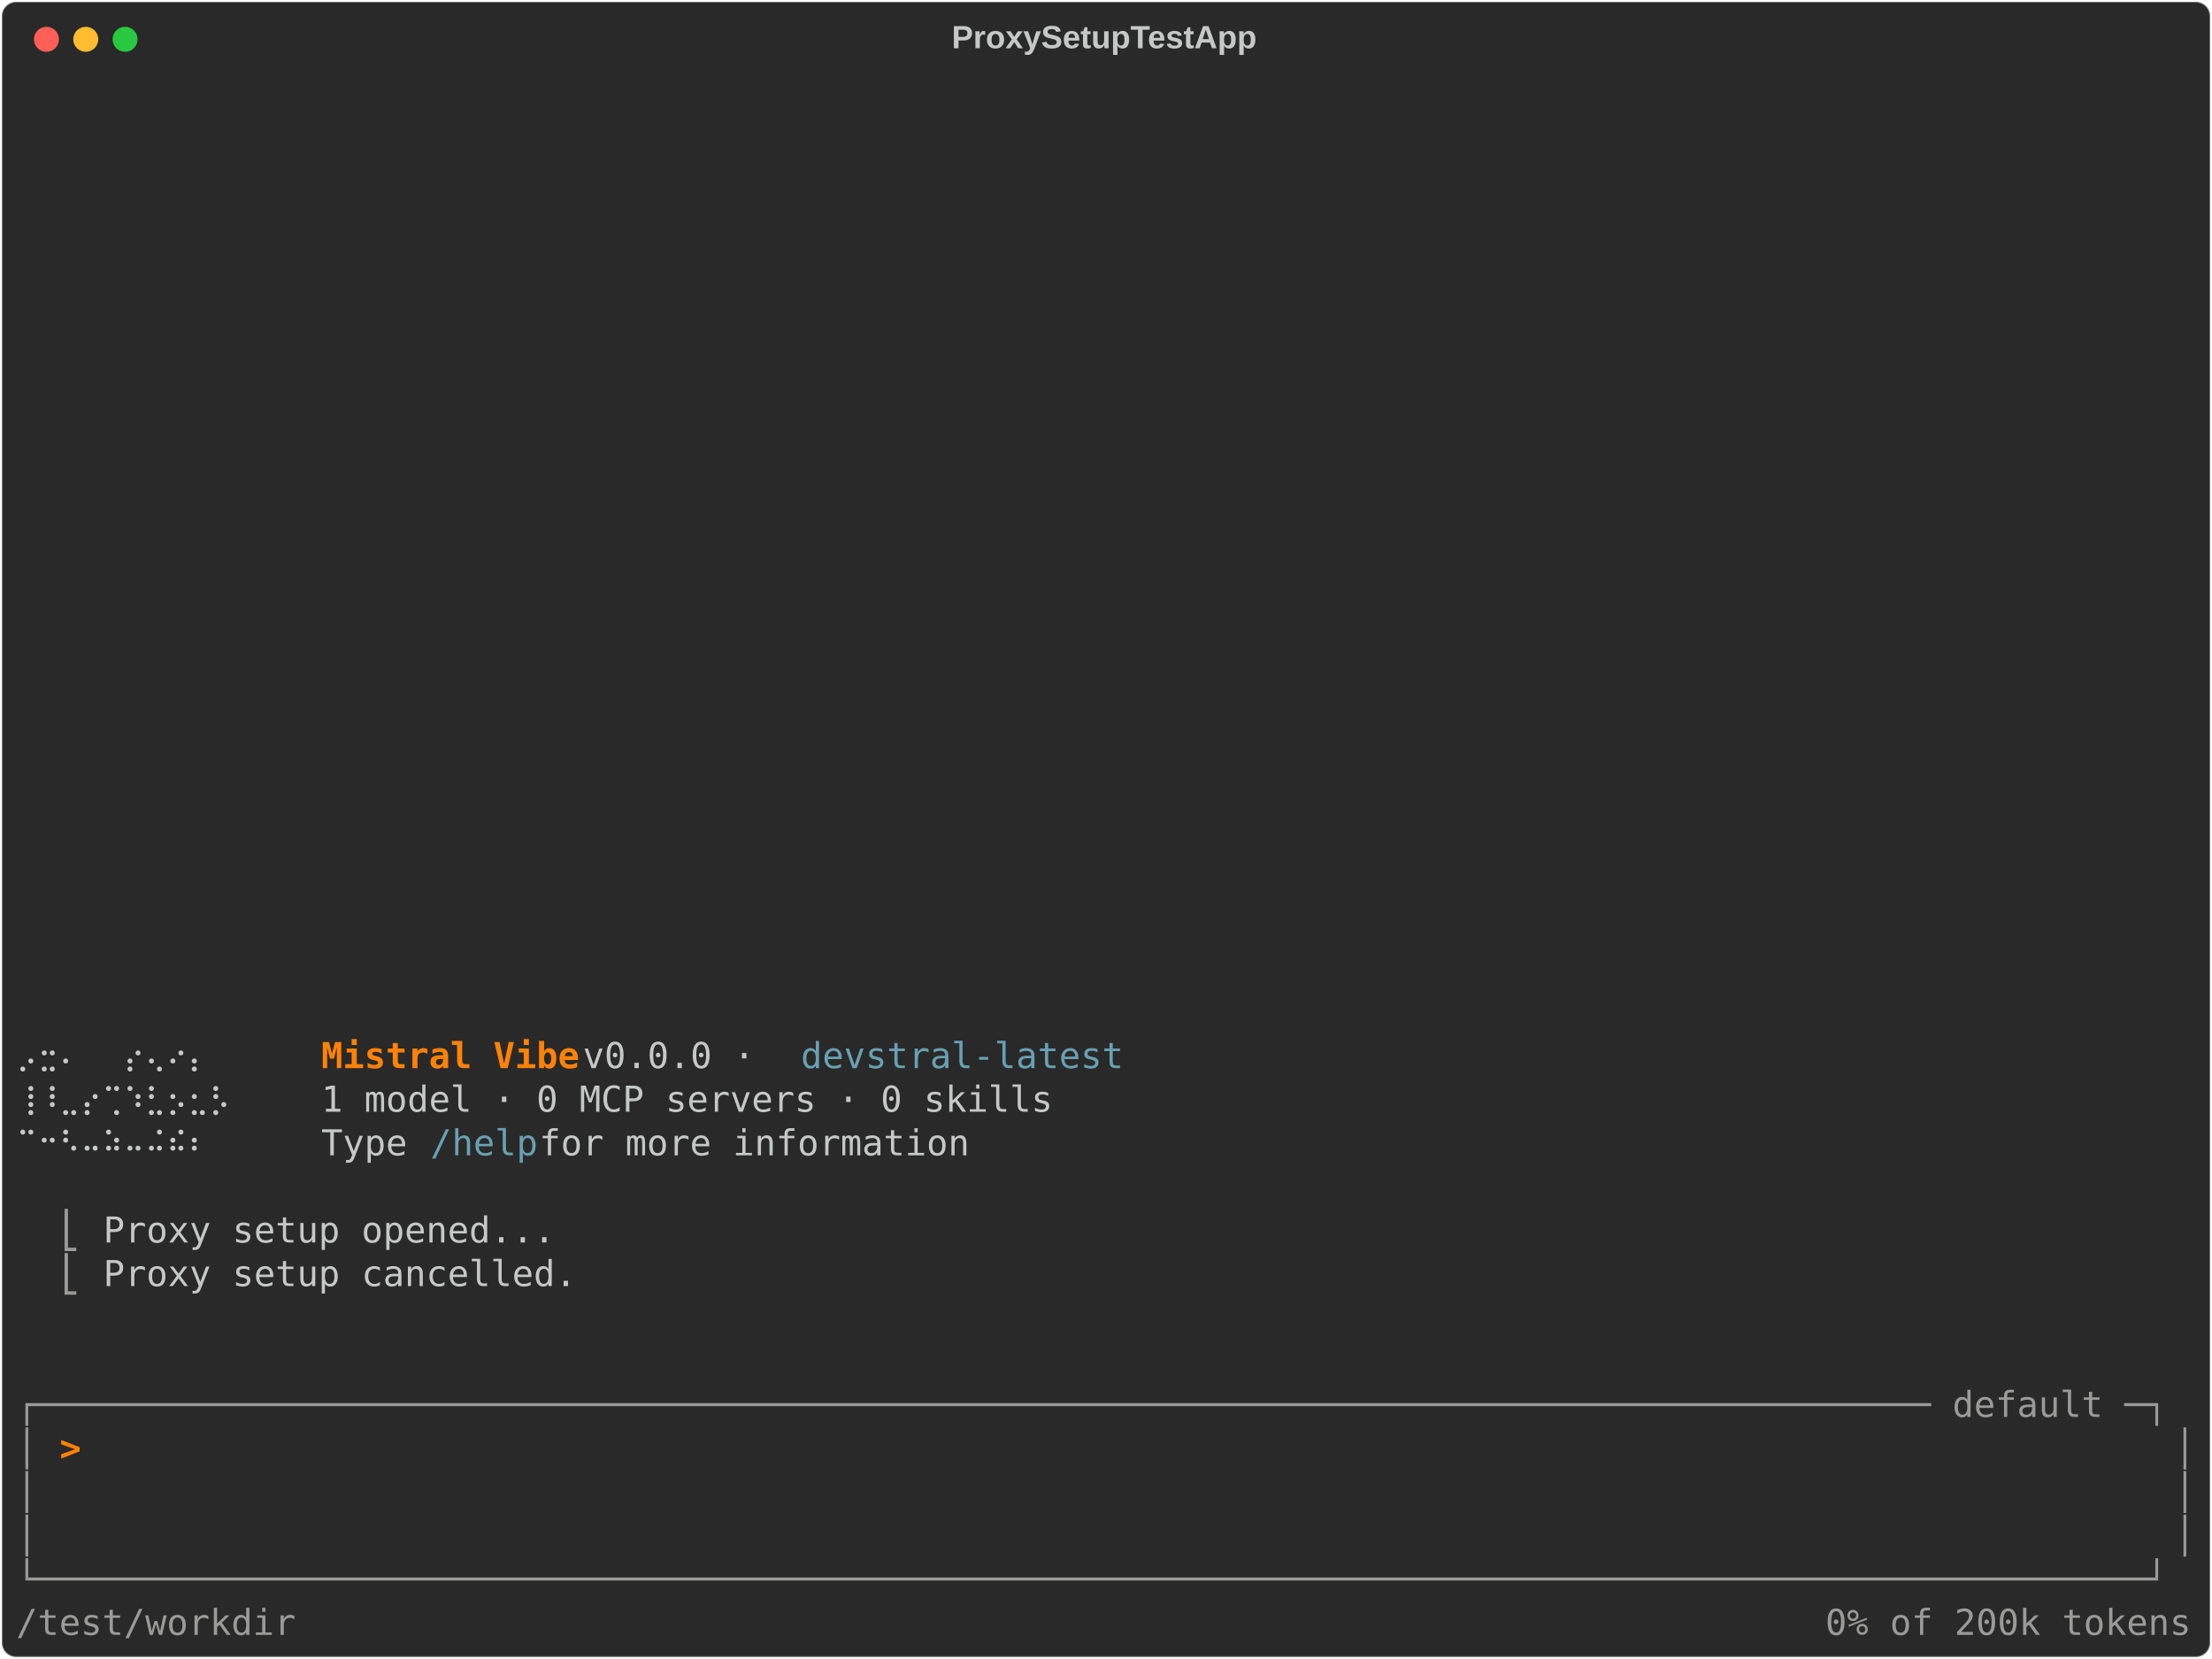
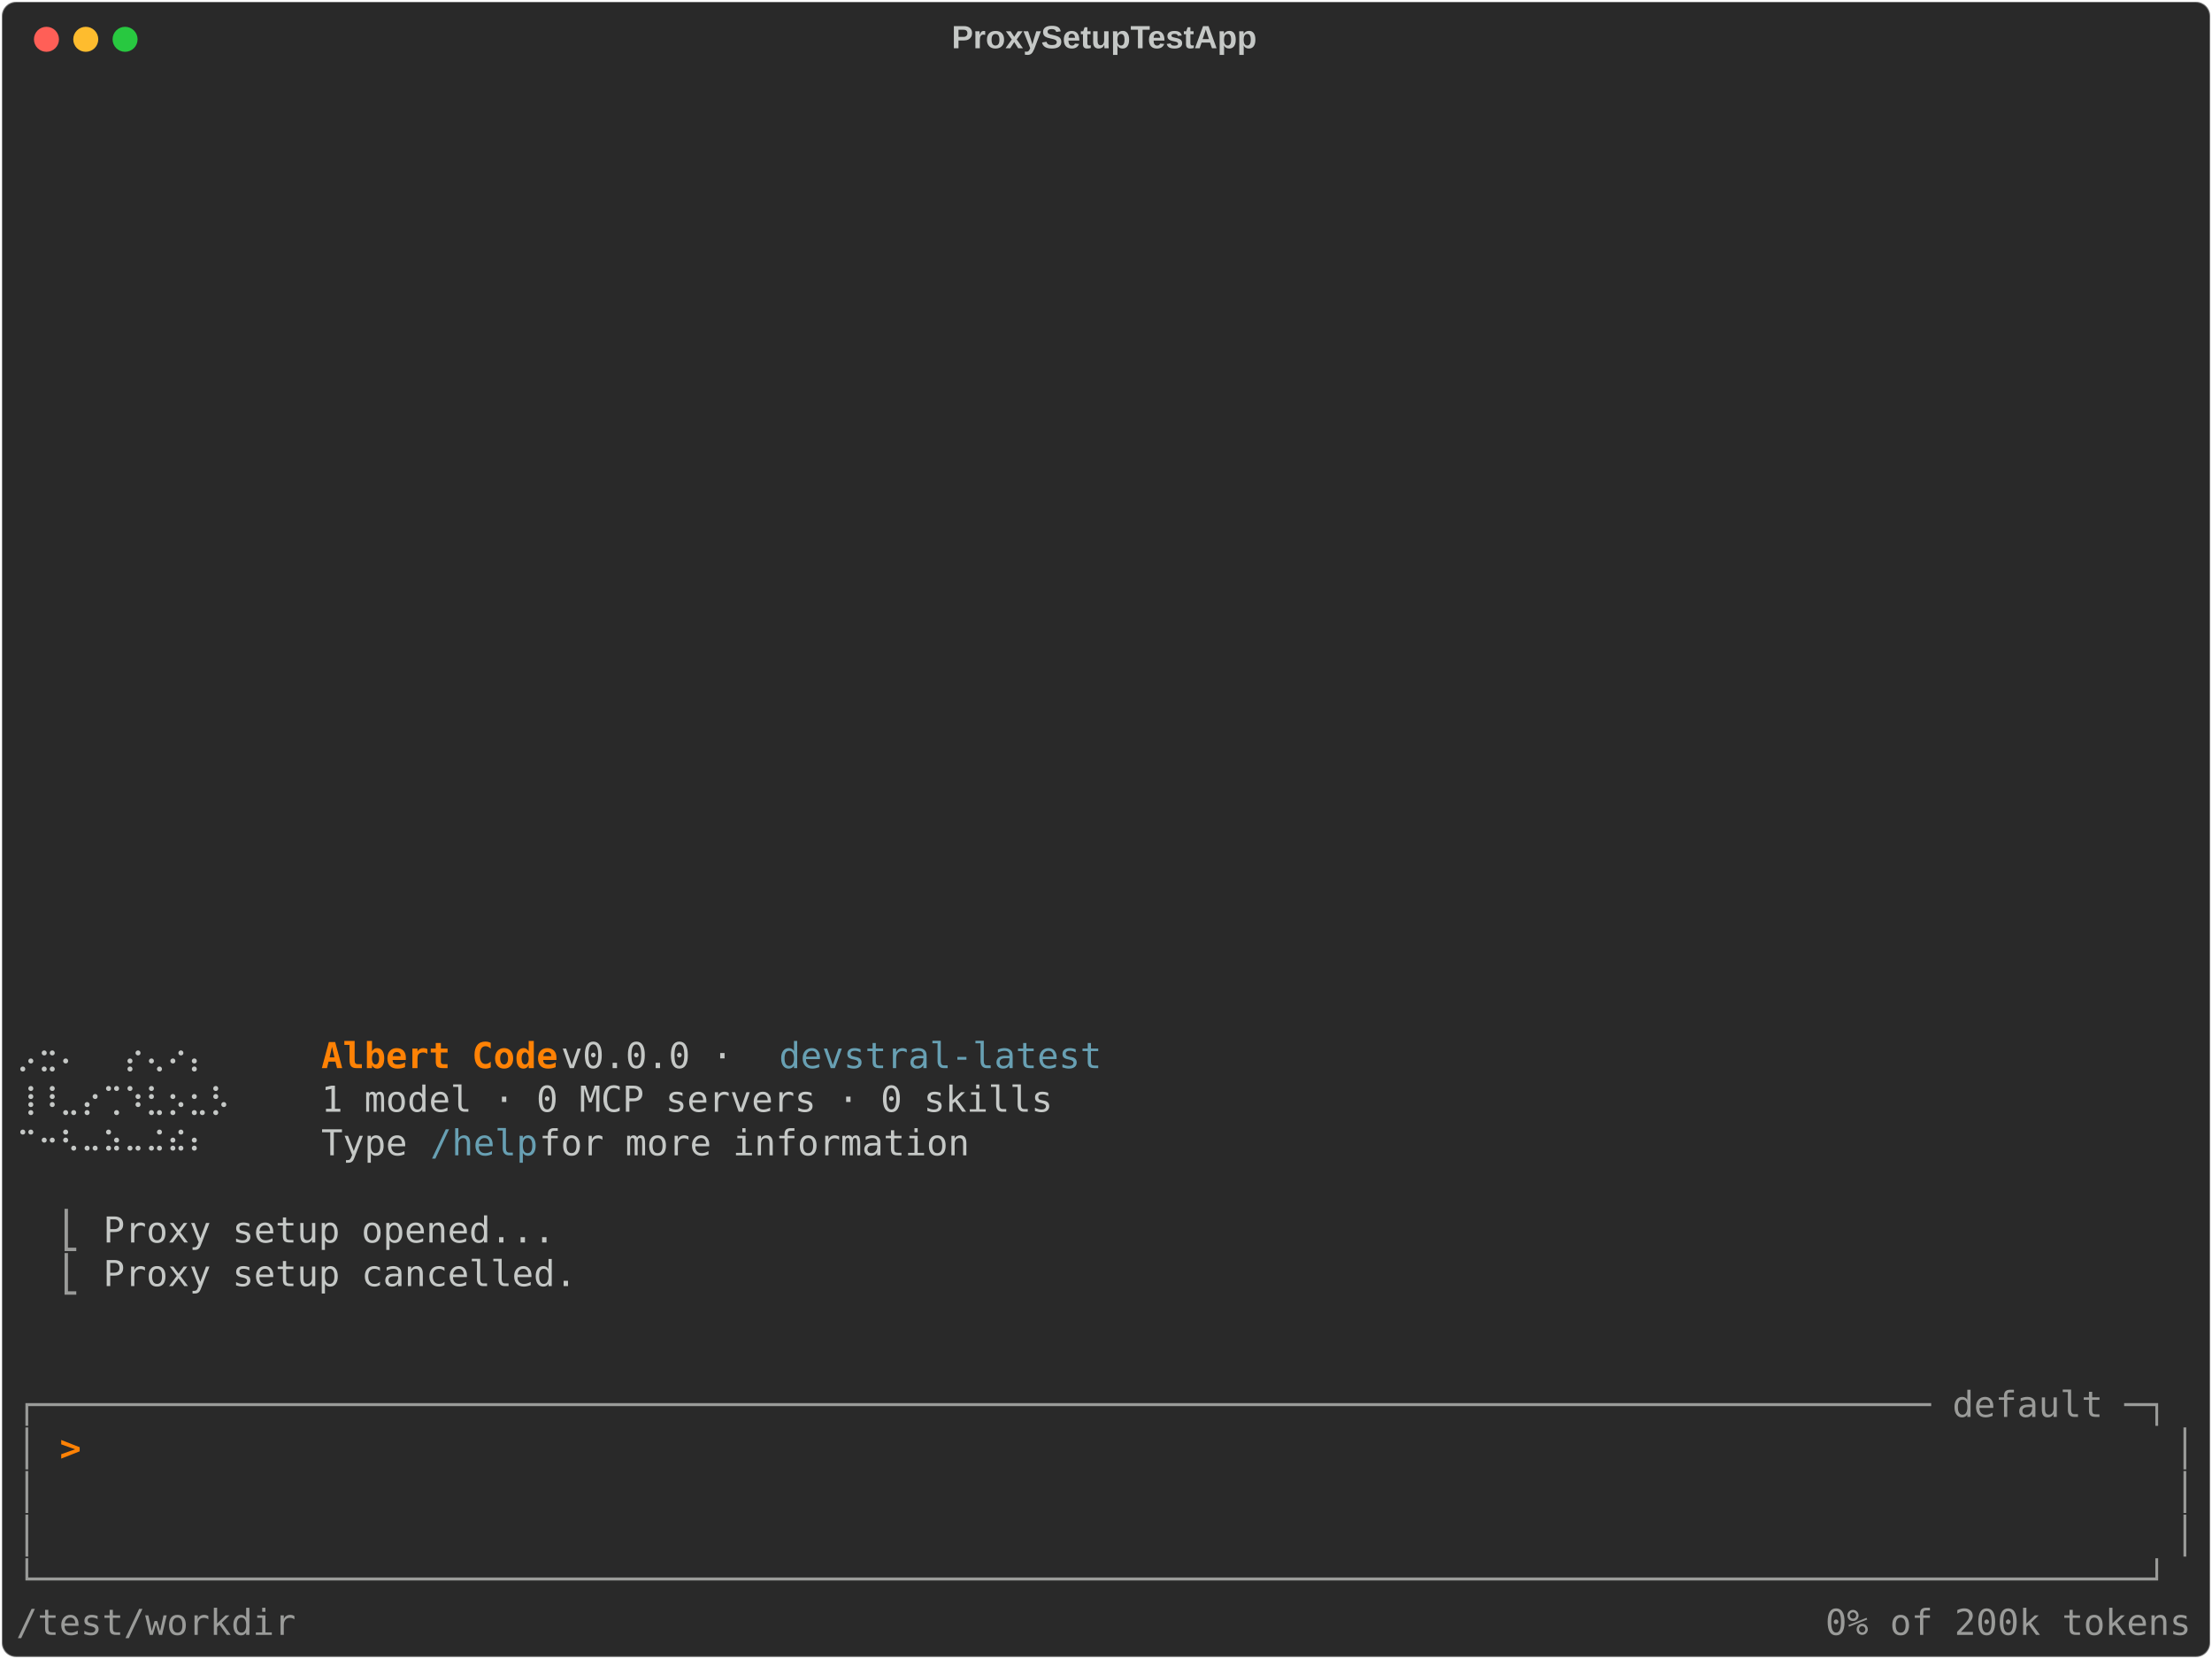
<svg xmlns="http://www.w3.org/2000/svg" class="rich-terminal" viewBox="0 0 1238 928.4">
  <style>

    @font-face {
        font-family: "Fira Code";
        src: local("FiraCode-Regular"),
                url("https://cdnjs.cloudflare.com/ajax/libs/firacode/6.2.0/woff2/FiraCode-Regular.woff2") format("woff2"),
                url("https://cdnjs.cloudflare.com/ajax/libs/firacode/6.2.0/woff/FiraCode-Regular.woff") format("woff");
        font-style: normal;
        font-weight: 400;
    }
    @font-face {
        font-family: "Fira Code";
        src: local("FiraCode-Bold"),
                url("https://cdnjs.cloudflare.com/ajax/libs/firacode/6.2.0/woff2/FiraCode-Bold.woff2") format("woff2"),
                url("https://cdnjs.cloudflare.com/ajax/libs/firacode/6.2.0/woff/FiraCode-Bold.woff") format("woff");
        font-style: bold;
        font-weight: 700;
    }

    .terminal-matrix {
        font-family: Fira Code, monospace;
        font-size: 20px;
        line-height: 24.4px;
        font-variant-east-asian: full-width;
    }

    .terminal-title {
        font-size: 18px;
        font-weight: bold;
        font-family: arial;
    }

    .terminal-r1 { fill: #c5c8c6 }
.terminal-r2 { fill: #ff8205;font-weight: bold }
.terminal-r3 { fill: #68a0b3 }
.terminal-r4 { fill: #9a9b99 }
    </style>
  <defs>
    <clipPath id="terminal-clip-terminal">
      <rect x="0" y="0" width="1219.0" height="877.4" />
    </clipPath>
    <clipPath id="terminal-line-0">
      <rect x="0" y="1.5" width="1220" height="24.65" />
    </clipPath>
    <clipPath id="terminal-line-1">
      <rect x="0" y="25.9" width="1220" height="24.65" />
    </clipPath>
    <clipPath id="terminal-line-2">
      <rect x="0" y="50.3" width="1220" height="24.65" />
    </clipPath>
    <clipPath id="terminal-line-3">
      <rect x="0" y="74.7" width="1220" height="24.65" />
    </clipPath>
    <clipPath id="terminal-line-4">
      <rect x="0" y="99.1" width="1220" height="24.65" />
    </clipPath>
    <clipPath id="terminal-line-5">
      <rect x="0" y="123.5" width="1220" height="24.65" />
    </clipPath>
    <clipPath id="terminal-line-6">
      <rect x="0" y="147.9" width="1220" height="24.65" />
    </clipPath>
    <clipPath id="terminal-line-7">
      <rect x="0" y="172.3" width="1220" height="24.65" />
    </clipPath>
    <clipPath id="terminal-line-8">
      <rect x="0" y="196.7" width="1220" height="24.65" />
    </clipPath>
    <clipPath id="terminal-line-9">
      <rect x="0" y="221.1" width="1220" height="24.65" />
    </clipPath>
    <clipPath id="terminal-line-10">
      <rect x="0" y="245.5" width="1220" height="24.65" />
    </clipPath>
    <clipPath id="terminal-line-11">
      <rect x="0" y="269.9" width="1220" height="24.65" />
    </clipPath>
    <clipPath id="terminal-line-12">
      <rect x="0" y="294.3" width="1220" height="24.65" />
    </clipPath>
    <clipPath id="terminal-line-13">
      <rect x="0" y="318.7" width="1220" height="24.65" />
    </clipPath>
    <clipPath id="terminal-line-14">
      <rect x="0" y="343.1" width="1220" height="24.65" />
    </clipPath>
    <clipPath id="terminal-line-15">
      <rect x="0" y="367.5" width="1220" height="24.65" />
    </clipPath>
    <clipPath id="terminal-line-16">
      <rect x="0" y="391.9" width="1220" height="24.65" />
    </clipPath>
    <clipPath id="terminal-line-17">
      <rect x="0" y="416.3" width="1220" height="24.65" />
    </clipPath>
    <clipPath id="terminal-line-18">
      <rect x="0" y="440.7" width="1220" height="24.65" />
    </clipPath>
    <clipPath id="terminal-line-19">
      <rect x="0" y="465.1" width="1220" height="24.65" />
    </clipPath>
    <clipPath id="terminal-line-20">
      <rect x="0" y="489.5" width="1220" height="24.65" />
    </clipPath>
    <clipPath id="terminal-line-21">
      <rect x="0" y="513.9" width="1220" height="24.65" />
    </clipPath>
    <clipPath id="terminal-line-22">
      <rect x="0" y="538.3" width="1220" height="24.65" />
    </clipPath>
    <clipPath id="terminal-line-23">
      <rect x="0" y="562.7" width="1220" height="24.65" />
    </clipPath>
    <clipPath id="terminal-line-24">
      <rect x="0" y="587.1" width="1220" height="24.65" />
    </clipPath>
    <clipPath id="terminal-line-25">
      <rect x="0" y="611.5" width="1220" height="24.65" />
    </clipPath>
    <clipPath id="terminal-line-26">
      <rect x="0" y="635.9" width="1220" height="24.65" />
    </clipPath>
    <clipPath id="terminal-line-27">
      <rect x="0" y="660.3" width="1220" height="24.65" />
    </clipPath>
    <clipPath id="terminal-line-28">
      <rect x="0" y="684.7" width="1220" height="24.65" />
    </clipPath>
    <clipPath id="terminal-line-29">
      <rect x="0" y="709.1" width="1220" height="24.65" />
    </clipPath>
    <clipPath id="terminal-line-30">
      <rect x="0" y="733.5" width="1220" height="24.65" />
    </clipPath>
    <clipPath id="terminal-line-31">
      <rect x="0" y="757.9" width="1220" height="24.65" />
    </clipPath>
    <clipPath id="terminal-line-32">
      <rect x="0" y="782.3" width="1220" height="24.65" />
    </clipPath>
    <clipPath id="terminal-line-33">
      <rect x="0" y="806.7" width="1220" height="24.65" />
    </clipPath>
    <clipPath id="terminal-line-34">
      <rect x="0" y="831.1" width="1220" height="24.65" />
    </clipPath>
  </defs>
  <rect fill="#292929" stroke="rgba(255,255,255,0.35)" stroke-width="1" x="1" y="1" width="1236" height="926.4" rx="8" />
  <text class="terminal-title" fill="#c5c8c6" text-anchor="middle" x="618" y="27">ProxySetupTestApp</text>
  <g transform="translate(26,22)">
    <circle cx="0" cy="0" r="7" fill="#ff5f57" />
    <circle cx="22" cy="0" r="7" fill="#febc2e" />
    <circle cx="44" cy="0" r="7" fill="#28c840" />
  </g>
  <g transform="translate(9, 41)" clip-path="url(#terminal-clip-terminal)">
    <g class="terminal-matrix">
      <text class="terminal-r1" x="1220" y="20" textLength="12.2" clip-path="url(#terminal-line-0)">
</text>
      <text class="terminal-r1" x="1220" y="44.4" textLength="12.2" clip-path="url(#terminal-line-1)">
</text>
      <text class="terminal-r1" x="1220" y="68.8" textLength="12.2" clip-path="url(#terminal-line-2)">
</text>
      <text class="terminal-r1" x="1220" y="93.2" textLength="12.2" clip-path="url(#terminal-line-3)">
</text>
      <text class="terminal-r1" x="1220" y="117.6" textLength="12.2" clip-path="url(#terminal-line-4)">
</text>
      <text class="terminal-r1" x="1220" y="142" textLength="12.2" clip-path="url(#terminal-line-5)">
</text>
      <text class="terminal-r1" x="1220" y="166.4" textLength="12.2" clip-path="url(#terminal-line-6)">
</text>
      <text class="terminal-r1" x="1220" y="190.8" textLength="12.2" clip-path="url(#terminal-line-7)">
</text>
      <text class="terminal-r1" x="1220" y="215.2" textLength="12.2" clip-path="url(#terminal-line-8)">
</text>
      <text class="terminal-r1" x="1220" y="239.6" textLength="12.2" clip-path="url(#terminal-line-9)">
</text>
      <text class="terminal-r1" x="1220" y="264" textLength="12.2" clip-path="url(#terminal-line-10)">
</text>
      <text class="terminal-r1" x="1220" y="288.4" textLength="12.2" clip-path="url(#terminal-line-11)">
</text>
      <text class="terminal-r1" x="1220" y="312.8" textLength="12.2" clip-path="url(#terminal-line-12)">
</text>
      <text class="terminal-r1" x="1220" y="337.2" textLength="12.2" clip-path="url(#terminal-line-13)">
</text>
      <text class="terminal-r1" x="1220" y="361.6" textLength="12.2" clip-path="url(#terminal-line-14)">
</text>
      <text class="terminal-r1" x="1220" y="386" textLength="12.2" clip-path="url(#terminal-line-15)">
</text>
      <text class="terminal-r1" x="1220" y="410.4" textLength="12.2" clip-path="url(#terminal-line-16)">
</text>
      <text class="terminal-r1" x="1220" y="434.8" textLength="12.2" clip-path="url(#terminal-line-17)">
</text>
      <text class="terminal-r1" x="1220" y="459.2" textLength="12.2" clip-path="url(#terminal-line-18)">
</text>
      <text class="terminal-r1" x="1220" y="483.6" textLength="12.2" clip-path="url(#terminal-line-19)">
</text>
      <text class="terminal-r1" x="1220" y="508" textLength="12.2" clip-path="url(#terminal-line-20)">
</text>
      <text class="terminal-r1" x="1220" y="532.4" textLength="12.2" clip-path="url(#terminal-line-21)">
</text>
      <text class="terminal-r1" x="0" y="556.8" textLength="134.2" clip-path="url(#terminal-line-22)">  ⡠⣒⠄  ⡔⢄⠔⡄</text>
-       <text class="terminal-r2" x="170.8" y="556.8" textLength="146.4" clip-path="url(#terminal-line-22)">Mistral Vibe</text>
-       <text class="terminal-r1" x="317.2" y="556.8" textLength="122" clip-path="url(#terminal-line-22)"> v0.0.0 · </text>
-       <text class="terminal-r3" x="439.2" y="556.8" textLength="183" clip-path="url(#terminal-line-22)">devstral-latest</text>
+       <text class="terminal-r2" x="170.8" y="556.8" textLength="134.2" clip-path="url(#terminal-line-22)">Albert Code</text>
+       <text class="terminal-r1" x="305" y="556.8" textLength="122" clip-path="url(#terminal-line-22)"> v0.0.0 · </text>
+       <text class="terminal-r3" x="427" y="556.8" textLength="183" clip-path="url(#terminal-line-22)">devstral-latest</text>
      <text class="terminal-r1" x="1220" y="556.8" textLength="12.2" clip-path="url(#terminal-line-22)">
</text>
      <text class="terminal-r1" x="0" y="581.2" textLength="134.2" clip-path="url(#terminal-line-23)"> ⢸⠸⣀⡔⢉⠱⣃⡢⣂⡣</text>
      <text class="terminal-r1" x="170.8" y="581.2" textLength="414.8" clip-path="url(#terminal-line-23)">1 model · 0 MCP servers · 0 skills</text>
      <text class="terminal-r1" x="1220" y="581.2" textLength="12.2" clip-path="url(#terminal-line-23)">
</text>
      <text class="terminal-r1" x="0" y="605.6" textLength="134.2" clip-path="url(#terminal-line-24)">  ⠉⠒⠣⠤⠵⠤⠬⠮⠆</text>
      <text class="terminal-r1" x="170.8" y="605.6" textLength="61" clip-path="url(#terminal-line-24)">Type </text>
      <text class="terminal-r3" x="231.8" y="605.6" textLength="61" clip-path="url(#terminal-line-24)">/help</text>
      <text class="terminal-r1" x="292.8" y="605.6" textLength="256.2" clip-path="url(#terminal-line-24)"> for more information</text>
      <text class="terminal-r1" x="1220" y="605.6" textLength="12.2" clip-path="url(#terminal-line-24)">
</text>
      <text class="terminal-r1" x="1220" y="630" textLength="12.2" clip-path="url(#terminal-line-25)">
</text>
      <text class="terminal-r4" x="24.4" y="654.4" textLength="12.2" clip-path="url(#terminal-line-26)">⎣</text>
      <text class="terminal-r1" x="48.8" y="654.4" textLength="256.2" clip-path="url(#terminal-line-26)">Proxy setup opened...</text>
      <text class="terminal-r1" x="1220" y="654.4" textLength="12.2" clip-path="url(#terminal-line-26)">
</text>
      <text class="terminal-r4" x="24.4" y="678.8" textLength="12.2" clip-path="url(#terminal-line-27)">⎣</text>
      <text class="terminal-r1" x="48.8" y="678.8" textLength="268.4" clip-path="url(#terminal-line-27)">Proxy setup cancelled.</text>
      <text class="terminal-r1" x="1220" y="678.8" textLength="12.2" clip-path="url(#terminal-line-27)">
</text>
      <text class="terminal-r1" x="1220" y="703.2" textLength="12.2" clip-path="url(#terminal-line-28)">
</text>
      <text class="terminal-r1" x="1220" y="727.6" textLength="12.2" clip-path="url(#terminal-line-29)">
</text>
      <text class="terminal-r4" x="0" y="752" textLength="1220" clip-path="url(#terminal-line-30)">┌──────────────────────────────────────────────────────────────────────────────────────── default ─┐</text>
      <text class="terminal-r1" x="1220" y="752" textLength="12.2" clip-path="url(#terminal-line-30)">
</text>
      <text class="terminal-r4" x="0" y="776.4" textLength="12.2" clip-path="url(#terminal-line-31)">│</text>
      <text class="terminal-r2" x="24.4" y="776.4" textLength="12.2" clip-path="url(#terminal-line-31)">&gt;</text>
      <text class="terminal-r4" x="1207.8" y="776.4" textLength="12.2" clip-path="url(#terminal-line-31)">│</text>
      <text class="terminal-r1" x="1220" y="776.4" textLength="12.2" clip-path="url(#terminal-line-31)">
</text>
      <text class="terminal-r4" x="0" y="800.8" textLength="12.2" clip-path="url(#terminal-line-32)">│</text>
      <text class="terminal-r4" x="1207.8" y="800.8" textLength="12.2" clip-path="url(#terminal-line-32)">│</text>
      <text class="terminal-r1" x="1220" y="800.8" textLength="12.2" clip-path="url(#terminal-line-32)">
</text>
      <text class="terminal-r4" x="0" y="825.2" textLength="12.2" clip-path="url(#terminal-line-33)">│</text>
      <text class="terminal-r4" x="1207.8" y="825.2" textLength="12.2" clip-path="url(#terminal-line-33)">│</text>
      <text class="terminal-r1" x="1220" y="825.2" textLength="12.2" clip-path="url(#terminal-line-33)">
</text>
      <text class="terminal-r4" x="0" y="849.6" textLength="1220" clip-path="url(#terminal-line-34)">└──────────────────────────────────────────────────────────────────────────────────────────────────┘</text>
      <text class="terminal-r1" x="1220" y="849.6" textLength="12.2" clip-path="url(#terminal-line-34)">
</text>
      <text class="terminal-r4" x="0" y="874" textLength="158.6" clip-path="url(#terminal-line-35)">/test/workdir</text>
      <text class="terminal-r4" x="1012.6" y="874" textLength="207.4" clip-path="url(#terminal-line-35)">0% of 200k tokens</text>
    </g>
  </g>
</svg>
